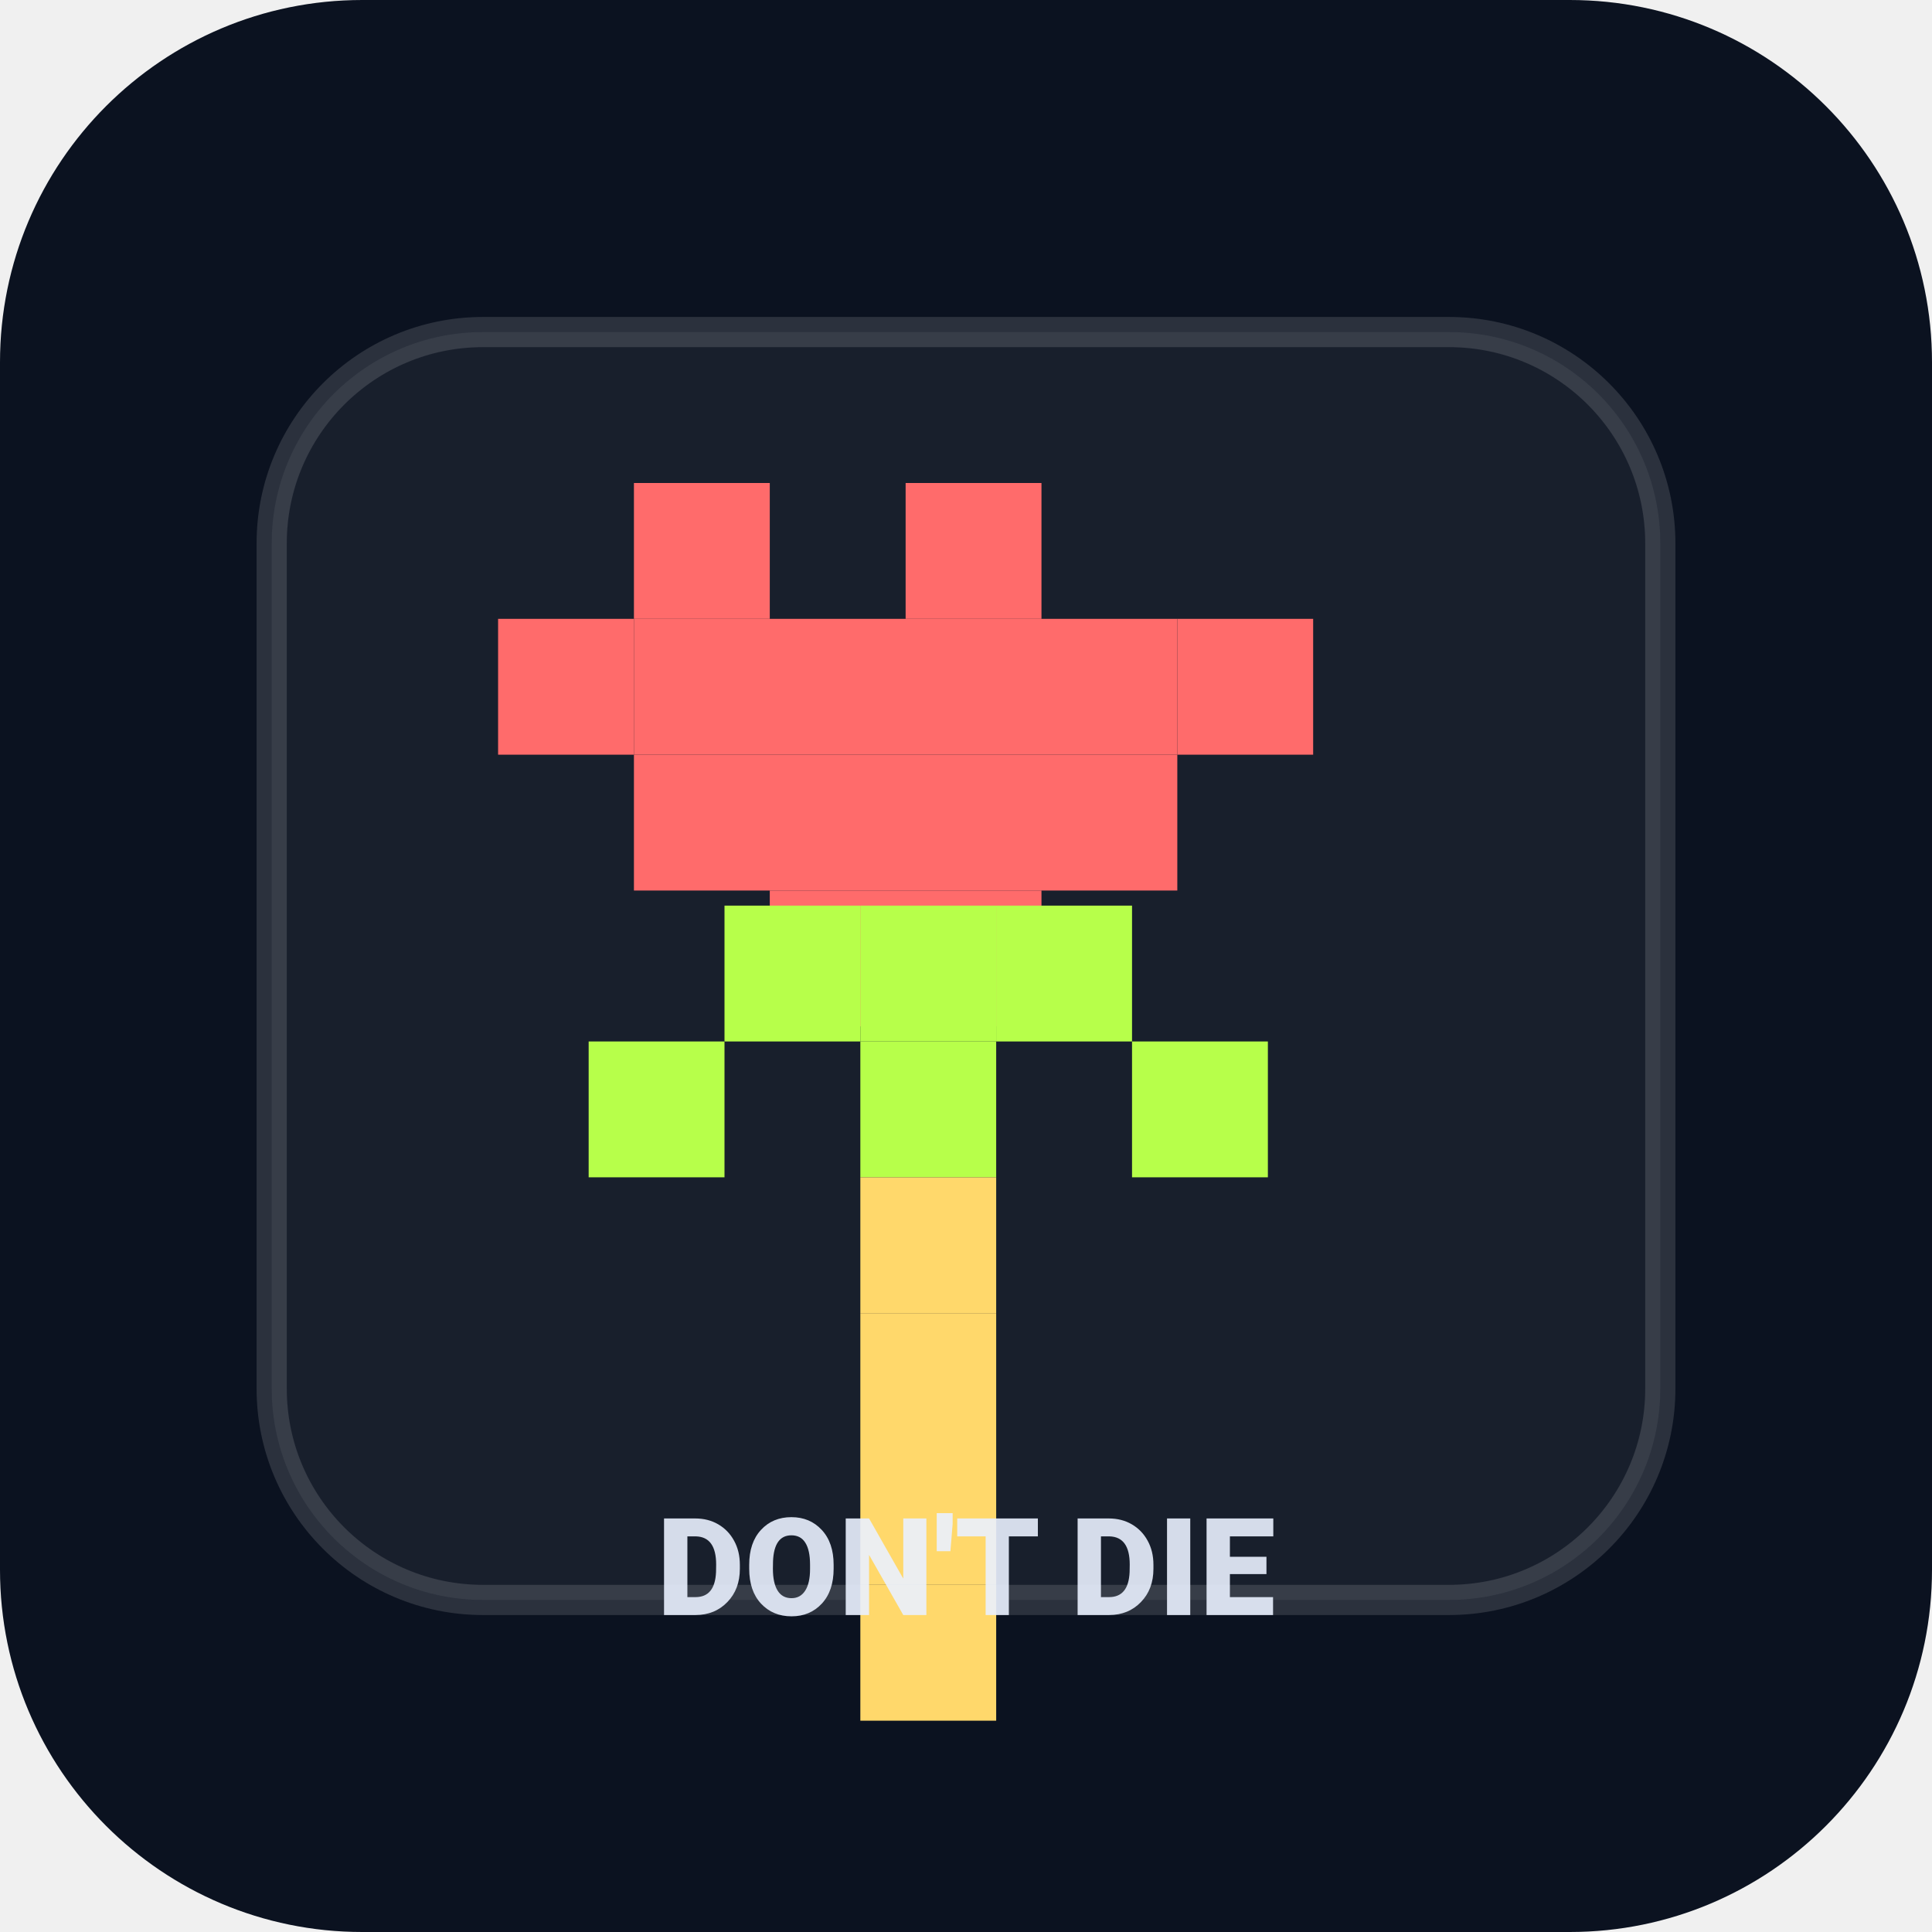
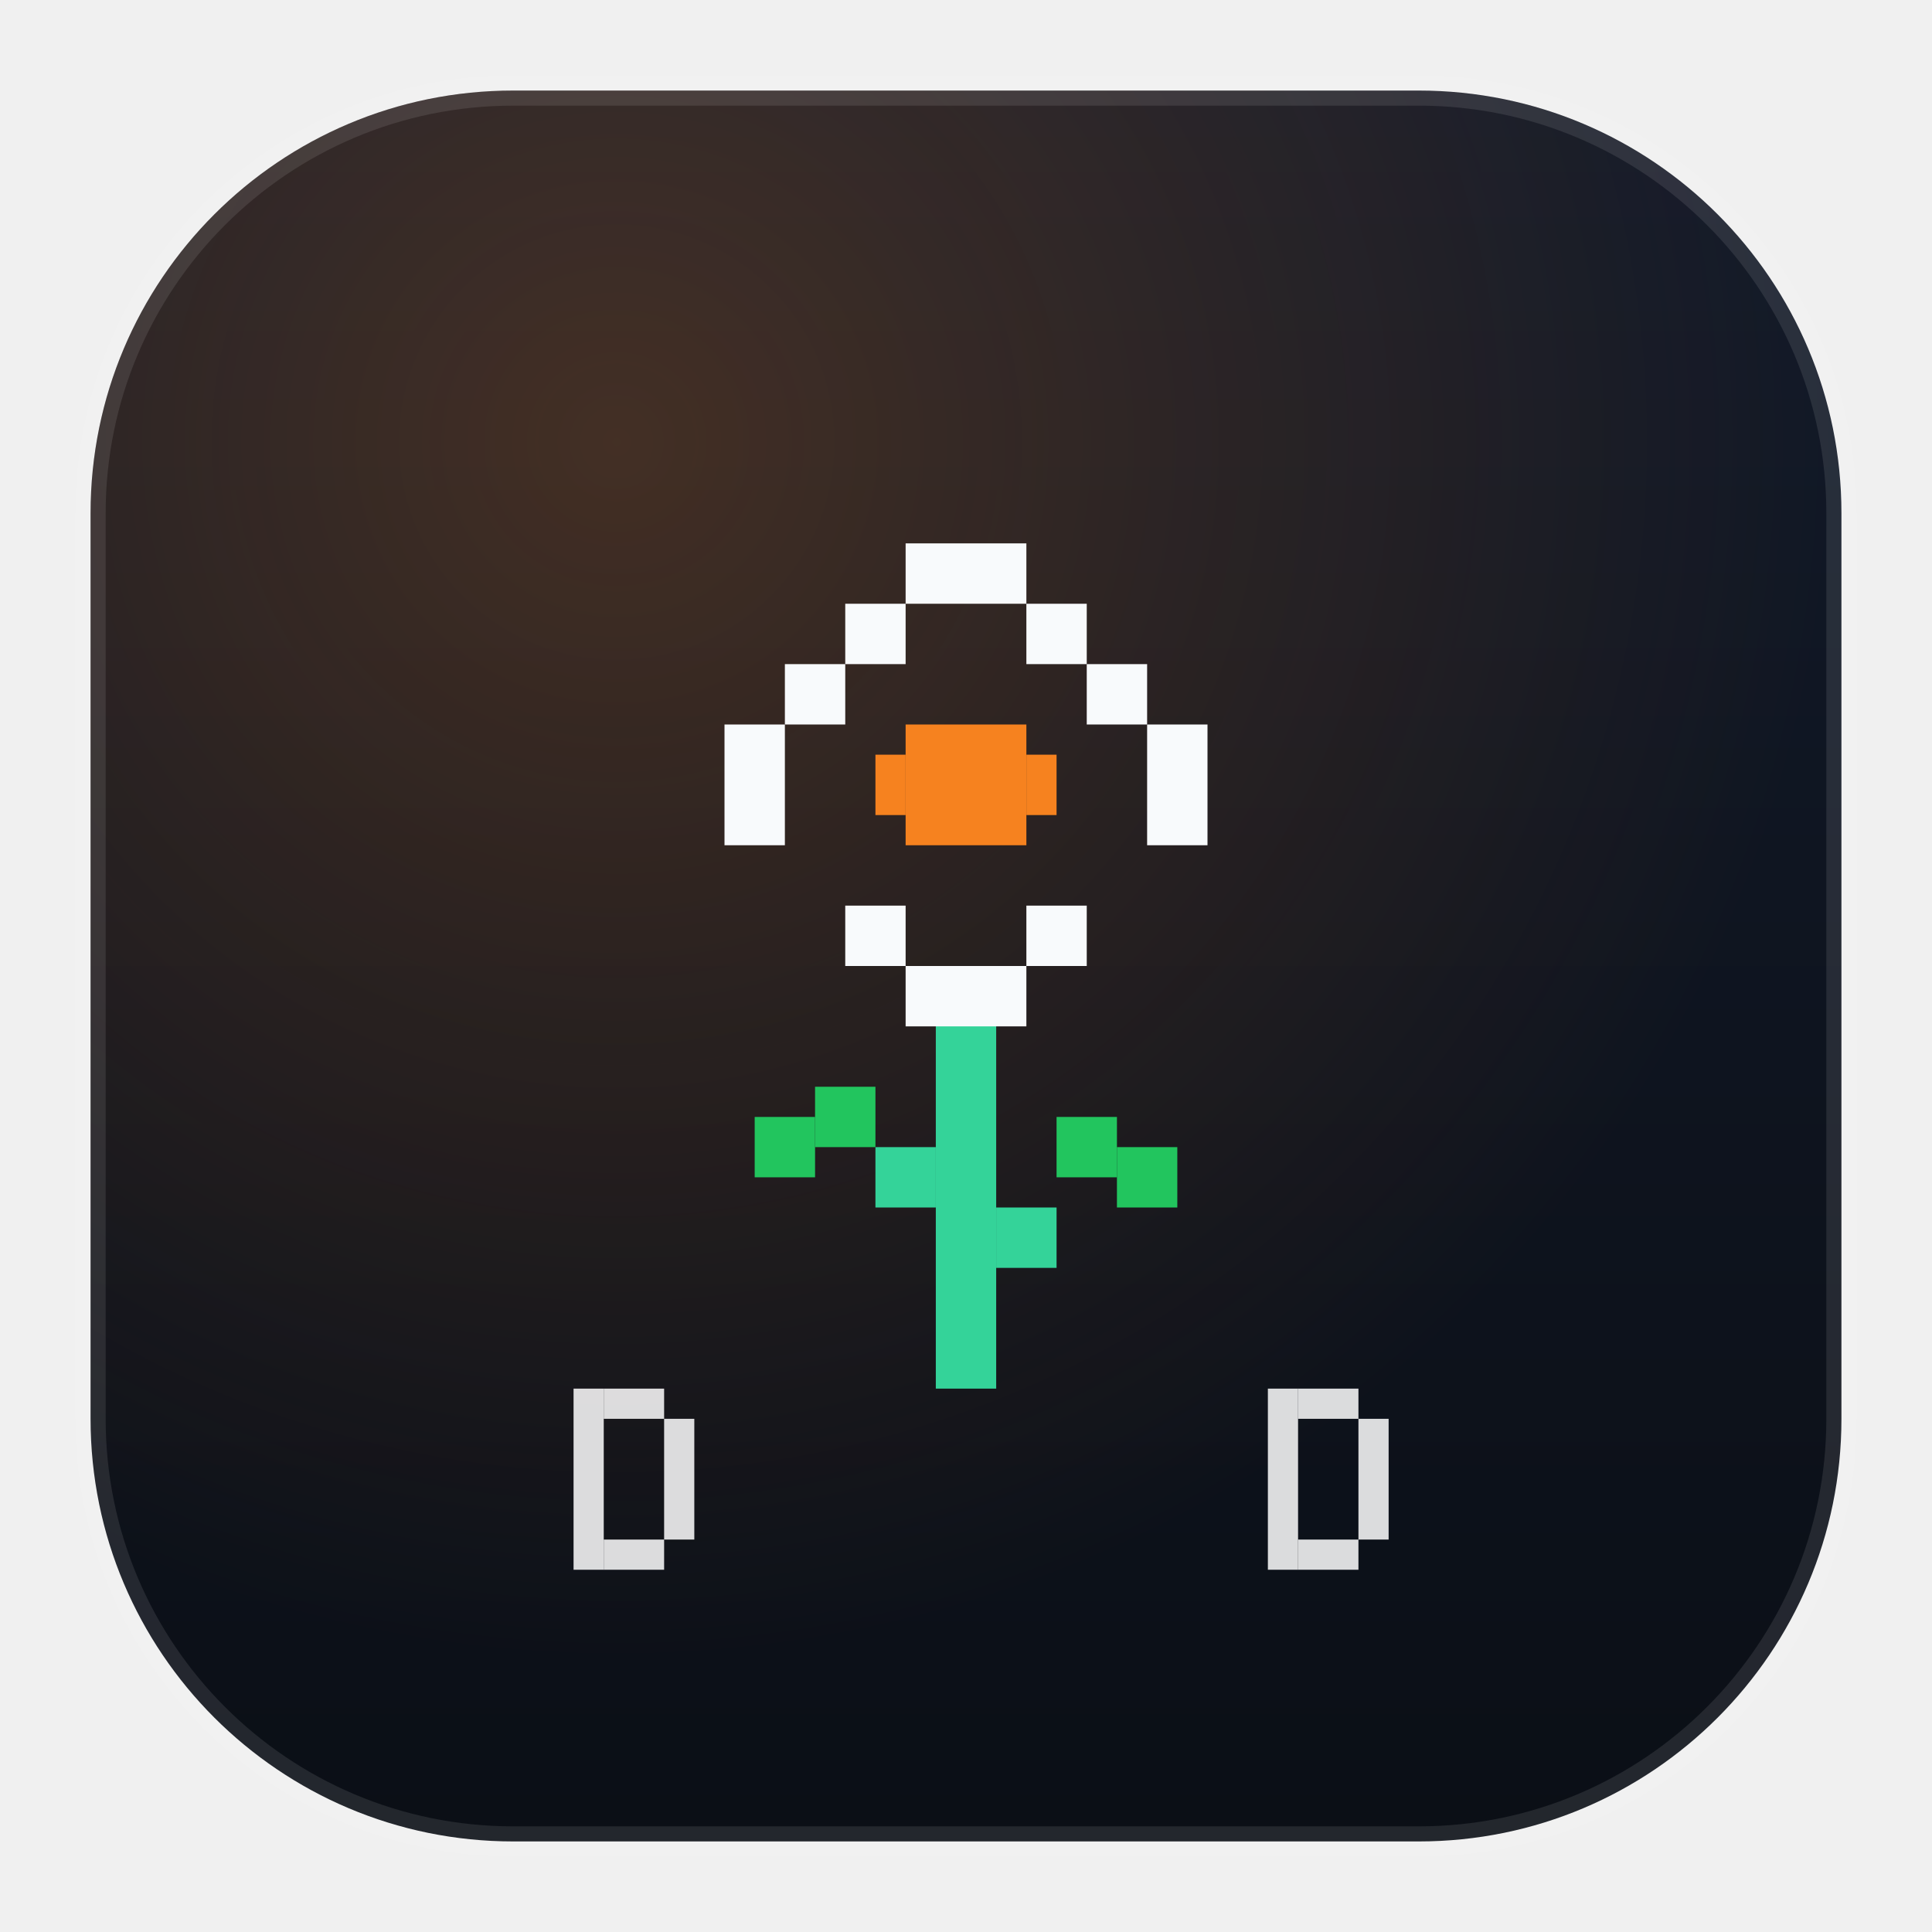
- <svg xmlns="http://www.w3.org/2000/svg" width="256" height="256" viewBox="0 0 256 256">
-   <rect width="256" height="256" rx="48" fill="#0b1220" />
-   <g opacity="0.95">
-     <rect x="36" y="44" width="184" height="168" rx="28" fill="rgba(255,255,255,0.06)" stroke="rgba(255,255,255,0.14)" stroke-width="4" />
+ <svg xmlns="http://www.w3.org/2000/svg" viewBox="0 0 64 64" role="img" aria-label="Don't Die! SMP icon">
+   <defs>
+     <linearGradient id="bg" x1="0" y1="0" x2="0" y2="1">
+       <stop offset="0" stop-color="#121a2a" />
+       <stop offset="1" stop-color="#0b0f16" />
+     </linearGradient>
+     <radialGradient id="glow" cx="30%" cy="20%" r="70%">
+       <stop offset="0" stop-color="#f6821f" stop-opacity="0.22" />
+       <stop offset="1" stop-color="#f6821f" stop-opacity="0" />
+     </radialGradient>
+   </defs>
+   <rect x="3" y="3" width="58" height="58" rx="14" fill="url(#bg)" />
+   <rect x="3" y="3" width="58" height="58" rx="14" fill="url(#glow)" />
+   <rect x="3" y="3" width="58" height="58" rx="14" fill="none" stroke="#ffffff" stroke-opacity="0.10" />
+   <rect x="31" y="33" width="2" height="13" fill="#34d399" />
+   <rect x="29" y="38" width="2" height="2" fill="#34d399" />
+   <rect x="33" y="40" width="2" height="2" fill="#34d399" />
+   <rect x="27" y="36" width="2" height="2" fill="#22c55e" />
+   <rect x="25" y="37" width="2" height="2" fill="#22c55e" />
+   <rect x="35" y="37" width="2" height="2" fill="#22c55e" />
+   <rect x="37" y="38" width="2" height="2" fill="#22c55e" />
+   <rect x="30" y="18" width="4" height="2" fill="#f8fafc" />
+   <rect x="28" y="20" width="2" height="2" fill="#f8fafc" />
+   <rect x="34" y="20" width="2" height="2" fill="#f8fafc" />
+   <rect x="24" y="24" width="2" height="4" fill="#f8fafc" />
+   <rect x="38" y="24" width="2" height="4" fill="#f8fafc" />
+   <rect x="26" y="22" width="2" height="2" fill="#f8fafc" />
+   <rect x="36" y="22" width="2" height="2" fill="#f8fafc" />
+   <rect x="30" y="32" width="4" height="2" fill="#f8fafc" />
+   <rect x="28" y="30" width="2" height="2" fill="#f8fafc" />
+   <rect x="34" y="30" width="2" height="2" fill="#f8fafc" />
+   <rect x="30" y="24" width="4" height="4" fill="#f6821f" />
+   <rect x="29" y="25" width="1" height="2" fill="#f6821f" />
+   <rect x="34" y="25" width="1" height="2" fill="#f6821f" />
+   <g fill="#ffffff" fill-opacity="0.85">
+     <rect x="19" y="46" width="1" height="6" />
+     <rect x="20" y="46" width="2" height="1" />
+     <rect x="20" y="51" width="2" height="1" />
+     <rect x="22" y="47" width="1" height="4" />
+     <rect x="42" y="46" width="1" height="6" />
+     <rect x="43" y="46" width="2" height="1" />
+     <rect x="43" y="51" width="2" height="1" />
+     <rect x="45" y="47" width="1" height="4" />
  </g>
-   <g transform="translate(66 64)">
-     <rect x="18" y="0" width="18" height="18" fill="#ff6b6b" />
-     <rect x="54" y="0" width="18" height="18" fill="#ff6b6b" />
-     <rect x="0" y="18" width="18" height="18" fill="#ff6b6b" />
-     <rect x="18" y="18" width="72" height="18" fill="#ff6b6b" />
-     <rect x="90" y="18" width="18" height="18" fill="#ff6b6b" />
-     <rect x="18" y="36" width="72" height="18" fill="#ff6b6b" />
-     <rect x="36" y="54" width="36" height="18" fill="#ff6b6b" />
-     <rect x="54" y="72" width="0" height="0" fill="#ff6b6b" />
-   </g>
-   <g transform="translate(78 120)" fill="#b7ff4a">
-     <rect x="18" y="0" width="18" height="18" />
-     <rect x="36" y="0" width="18" height="18" />
-     <rect x="54" y="0" width="18" height="18" />
-     <rect x="72" y="18" width="18" height="18" />
-     <rect x="0" y="18" width="18" height="18" />
-     <rect x="36" y="18" width="18" height="18" />
-     <rect x="36" y="36" width="18" height="18" fill="#ffd86b" />
-     <rect x="36" y="54" width="18" height="18" fill="#ffd86b" />
-     <rect x="36" y="72" width="18" height="18" fill="#ffd86b" />
-     <rect x="36" y="90" width="18" height="18" fill="#ffd86b" />
-   </g>
-   <text x="128" y="214" text-anchor="middle" font-family="ui-sans-serif, system-ui, -apple-system, Segoe UI, Roboto, Arial" font-size="18" fill="rgba(234,241,255,0.9)" font-weight="900">
-     DON'T DIE
-   </text>
</svg>
